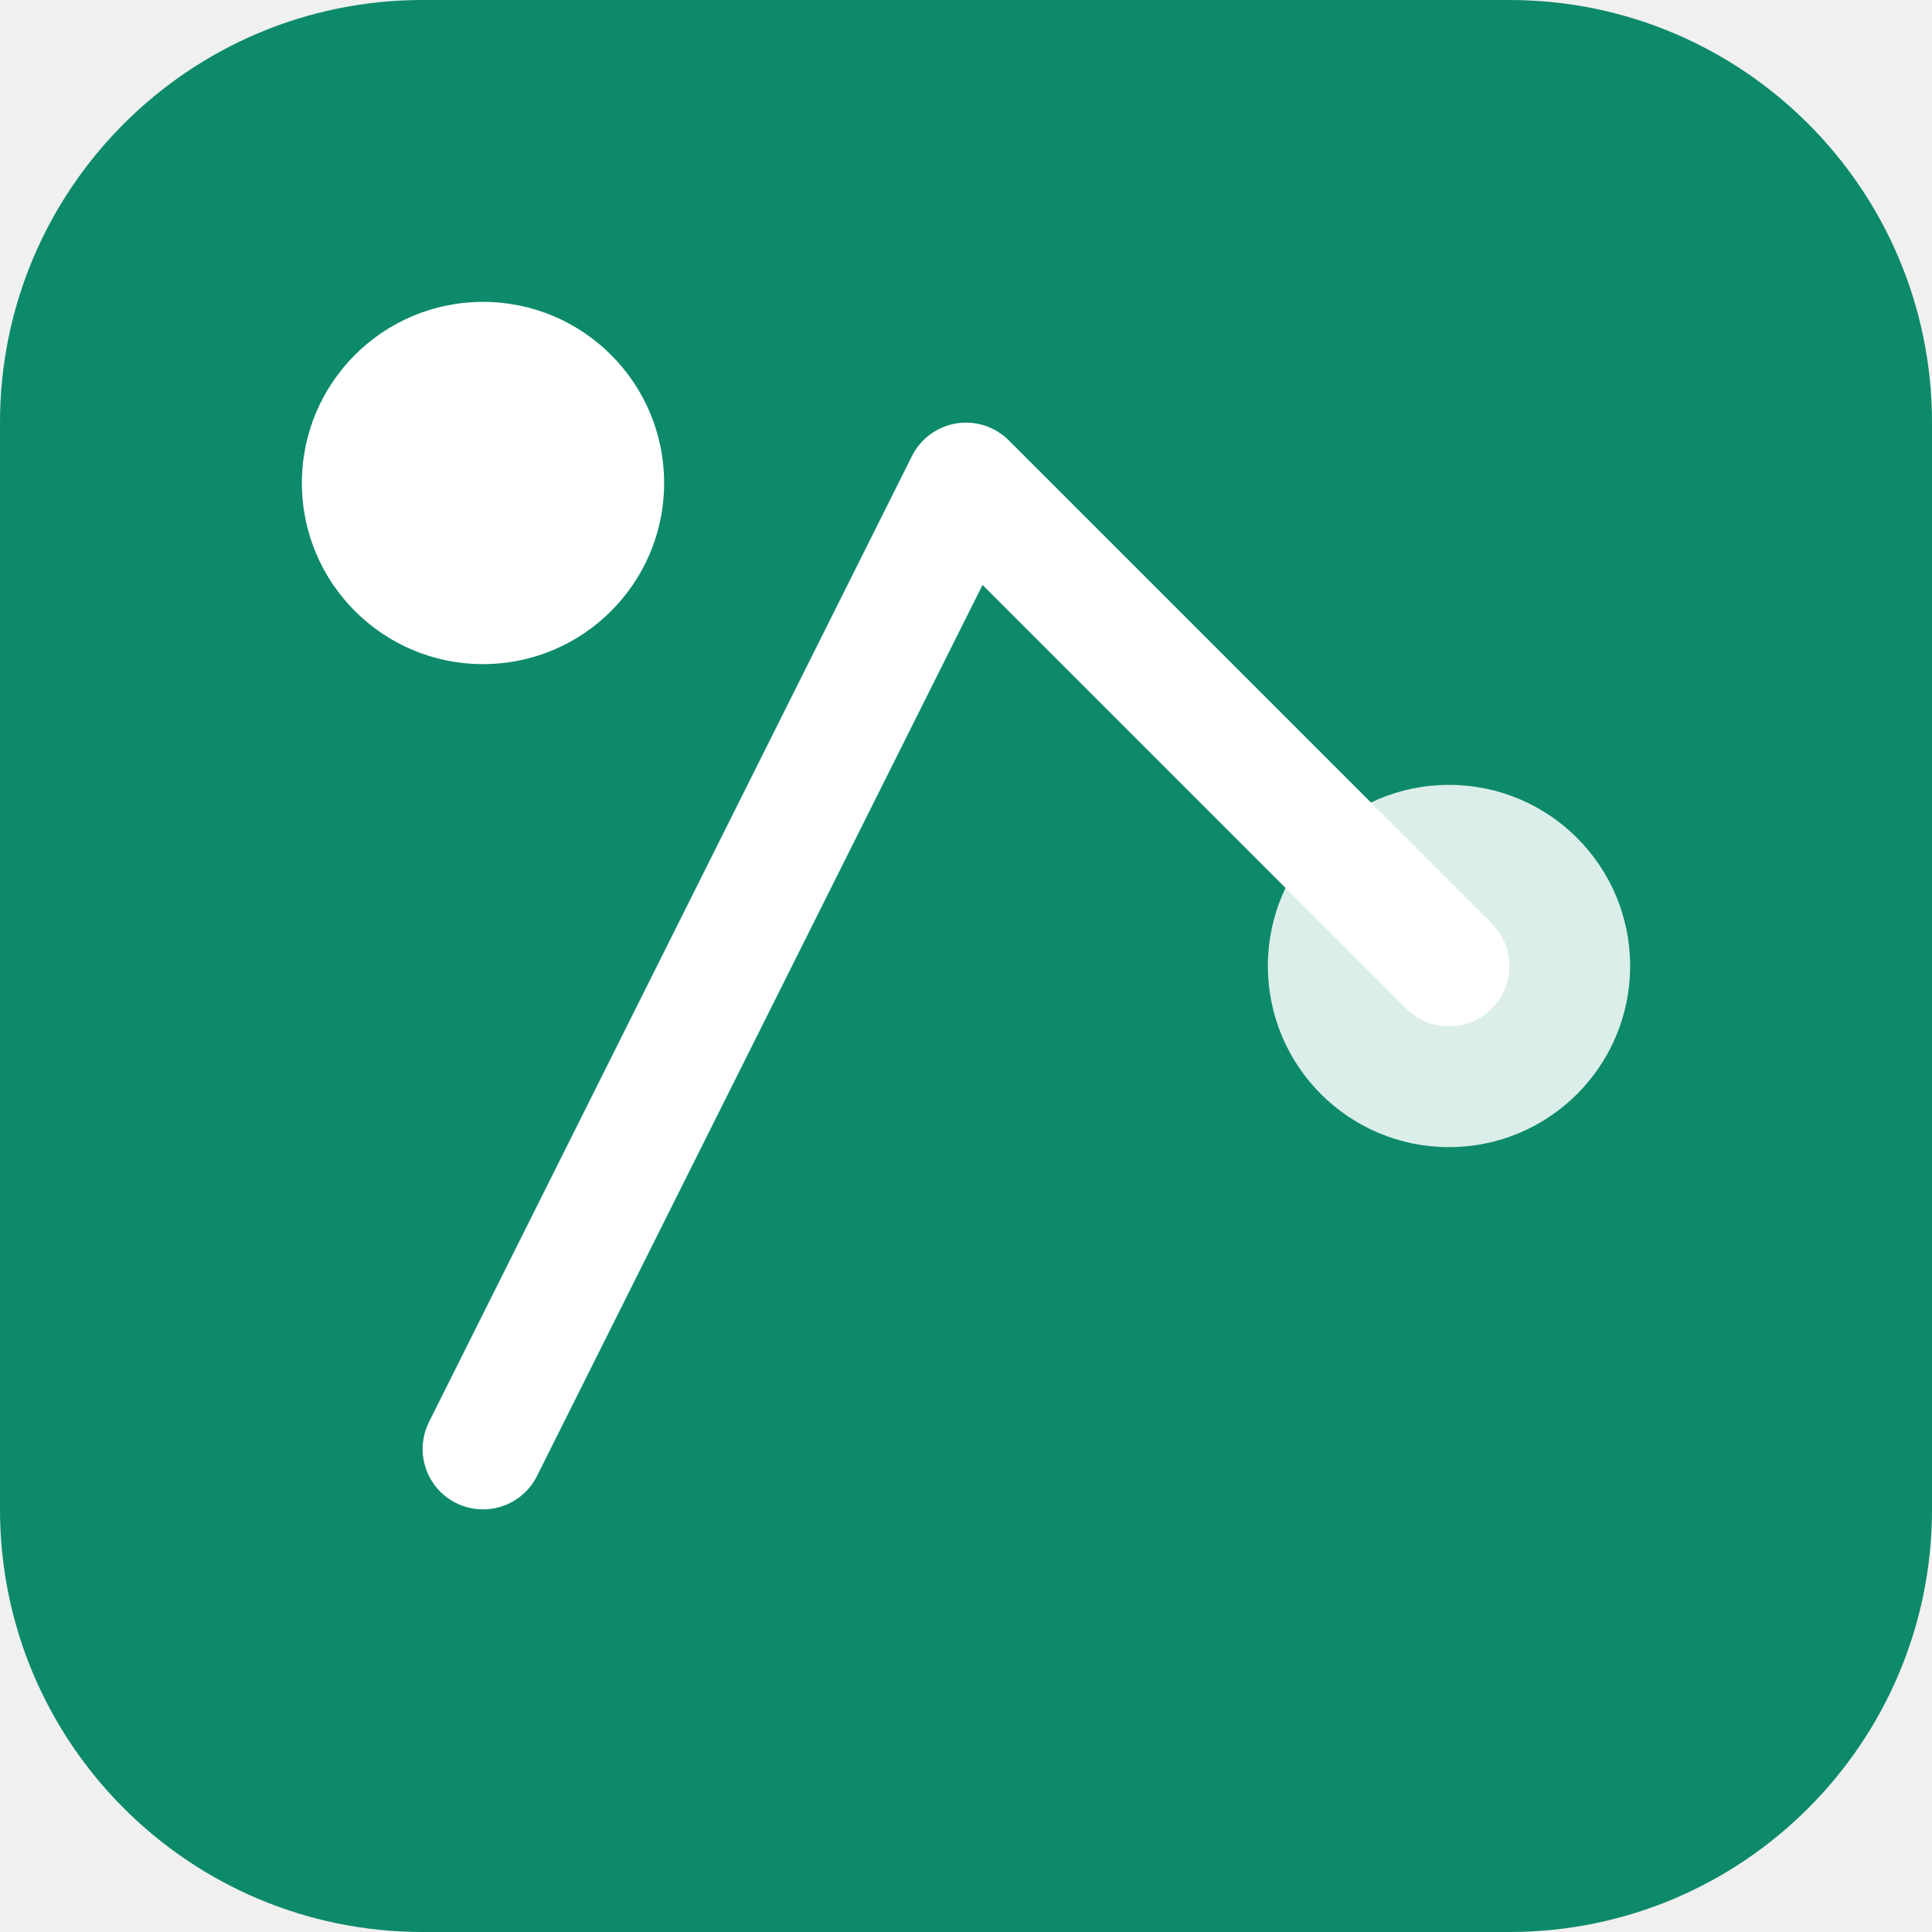
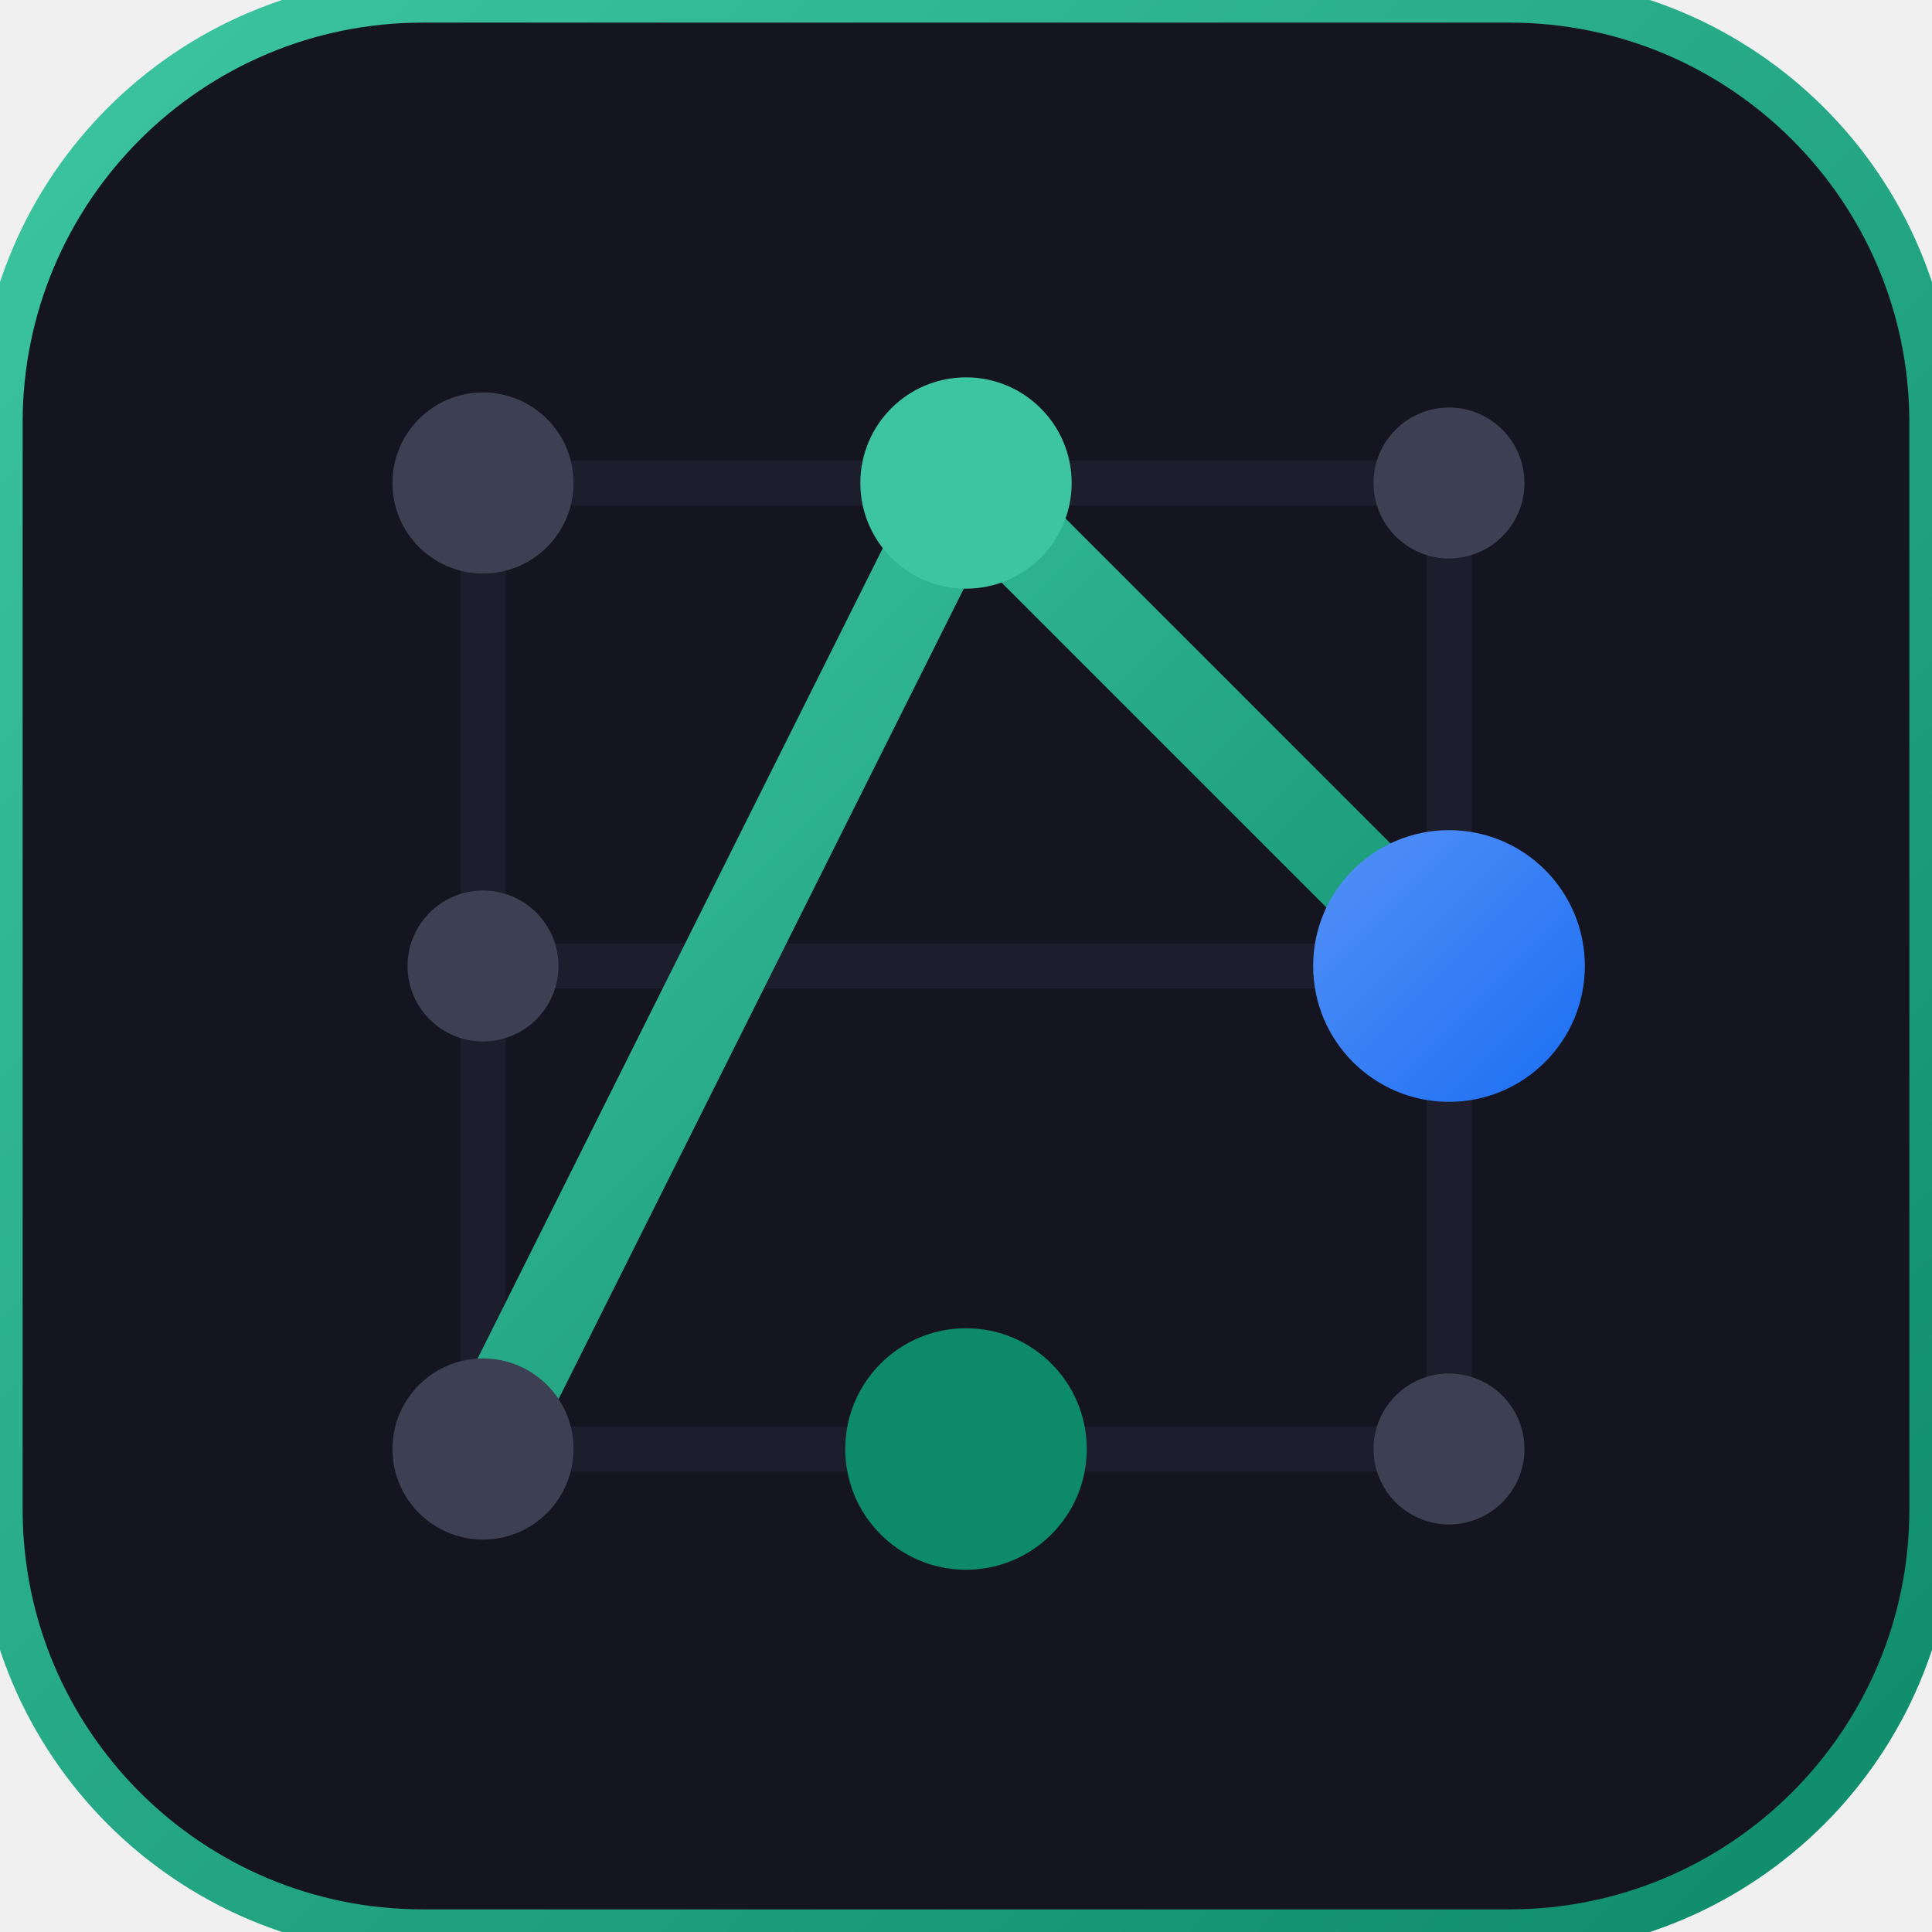
- <svg xmlns="http://www.w3.org/2000/svg" viewBox="0 0 64 64" fill="none">
-   <rect width="64" height="64" rx="14" fill="#0D8A6A" />
-   <path d="M16 48 L32 16 L48 32" fill="none" stroke="white" stroke-width="4" stroke-linecap="round" stroke-linejoin="round" />
-   <circle cx="16" cy="16" r="6" fill="white" />
-   <circle cx="48" cy="32" r="6" fill="rgba(255,255,255,0.85)" />
+ <svg xmlns="http://www.w3.org/2000/svg" viewBox="0 0 64 64" fill="none" role="img" aria-label="Taksha Favicon">
+   <defs>
+     <linearGradient id="favBox" x1="0%" y1="0%" x2="100%" y2="100%">
+       <stop offset="0%" stop-color="#3DC5A1" />
+       <stop offset="100%" stop-color="#0D8A6A" />
+     </linearGradient>
+     <linearGradient id="favBlue" x1="0%" y1="0%" x2="100%" y2="100%">
+       <stop offset="0%" stop-color="#5591F7" />
+       <stop offset="100%" stop-color="#1B6EF3" />
+     </linearGradient>
+   </defs>
+   <rect width="64" height="64" rx="14" fill="#141520" stroke="url(#favBox)" stroke-width="1.5" />
+   <line x1="16" y1="16" x2="48" y2="16" stroke="#1C1E2E" stroke-width="1.5" stroke-linecap="round" />
+   <line x1="16" y1="32" x2="48" y2="32" stroke="#1C1E2E" stroke-width="1.5" stroke-linecap="round" />
+   <line x1="16" y1="48" x2="48" y2="48" stroke="#1C1E2E" stroke-width="1.5" stroke-linecap="round" />
+   <line x1="16" y1="16" x2="16" y2="48" stroke="#1C1E2E" stroke-width="1.5" stroke-linecap="round" />
+   <line x1="48" y1="16" x2="48" y2="48" stroke="#1C1E2E" stroke-width="1.5" stroke-linecap="round" />
+   <path d="M16 48 L32 16 L48 32" fill="none" stroke="url(#favBox)" stroke-width="3" stroke-linecap="round" stroke-linejoin="round" />
+   <circle cx="16" cy="16" r="3" fill="#3D3F52" />
+   <circle cx="48" cy="16" r="2.5" fill="#3D3F52" />
+   <circle cx="32" cy="16" r="3.5" fill="#3DC5A1" />
+   <circle cx="16" cy="32" r="2.5" fill="#3D3F52" />
+   <circle cx="48" cy="32" r="4.5" fill="url(#favBlue)" />
+   <circle cx="16" cy="48" r="3" fill="#3D3F52" />
+   <circle cx="32" cy="48" r="4" fill="#0D8A6A" />
+   <circle cx="48" cy="48" r="2.5" fill="#3D3F52" />
</svg>
